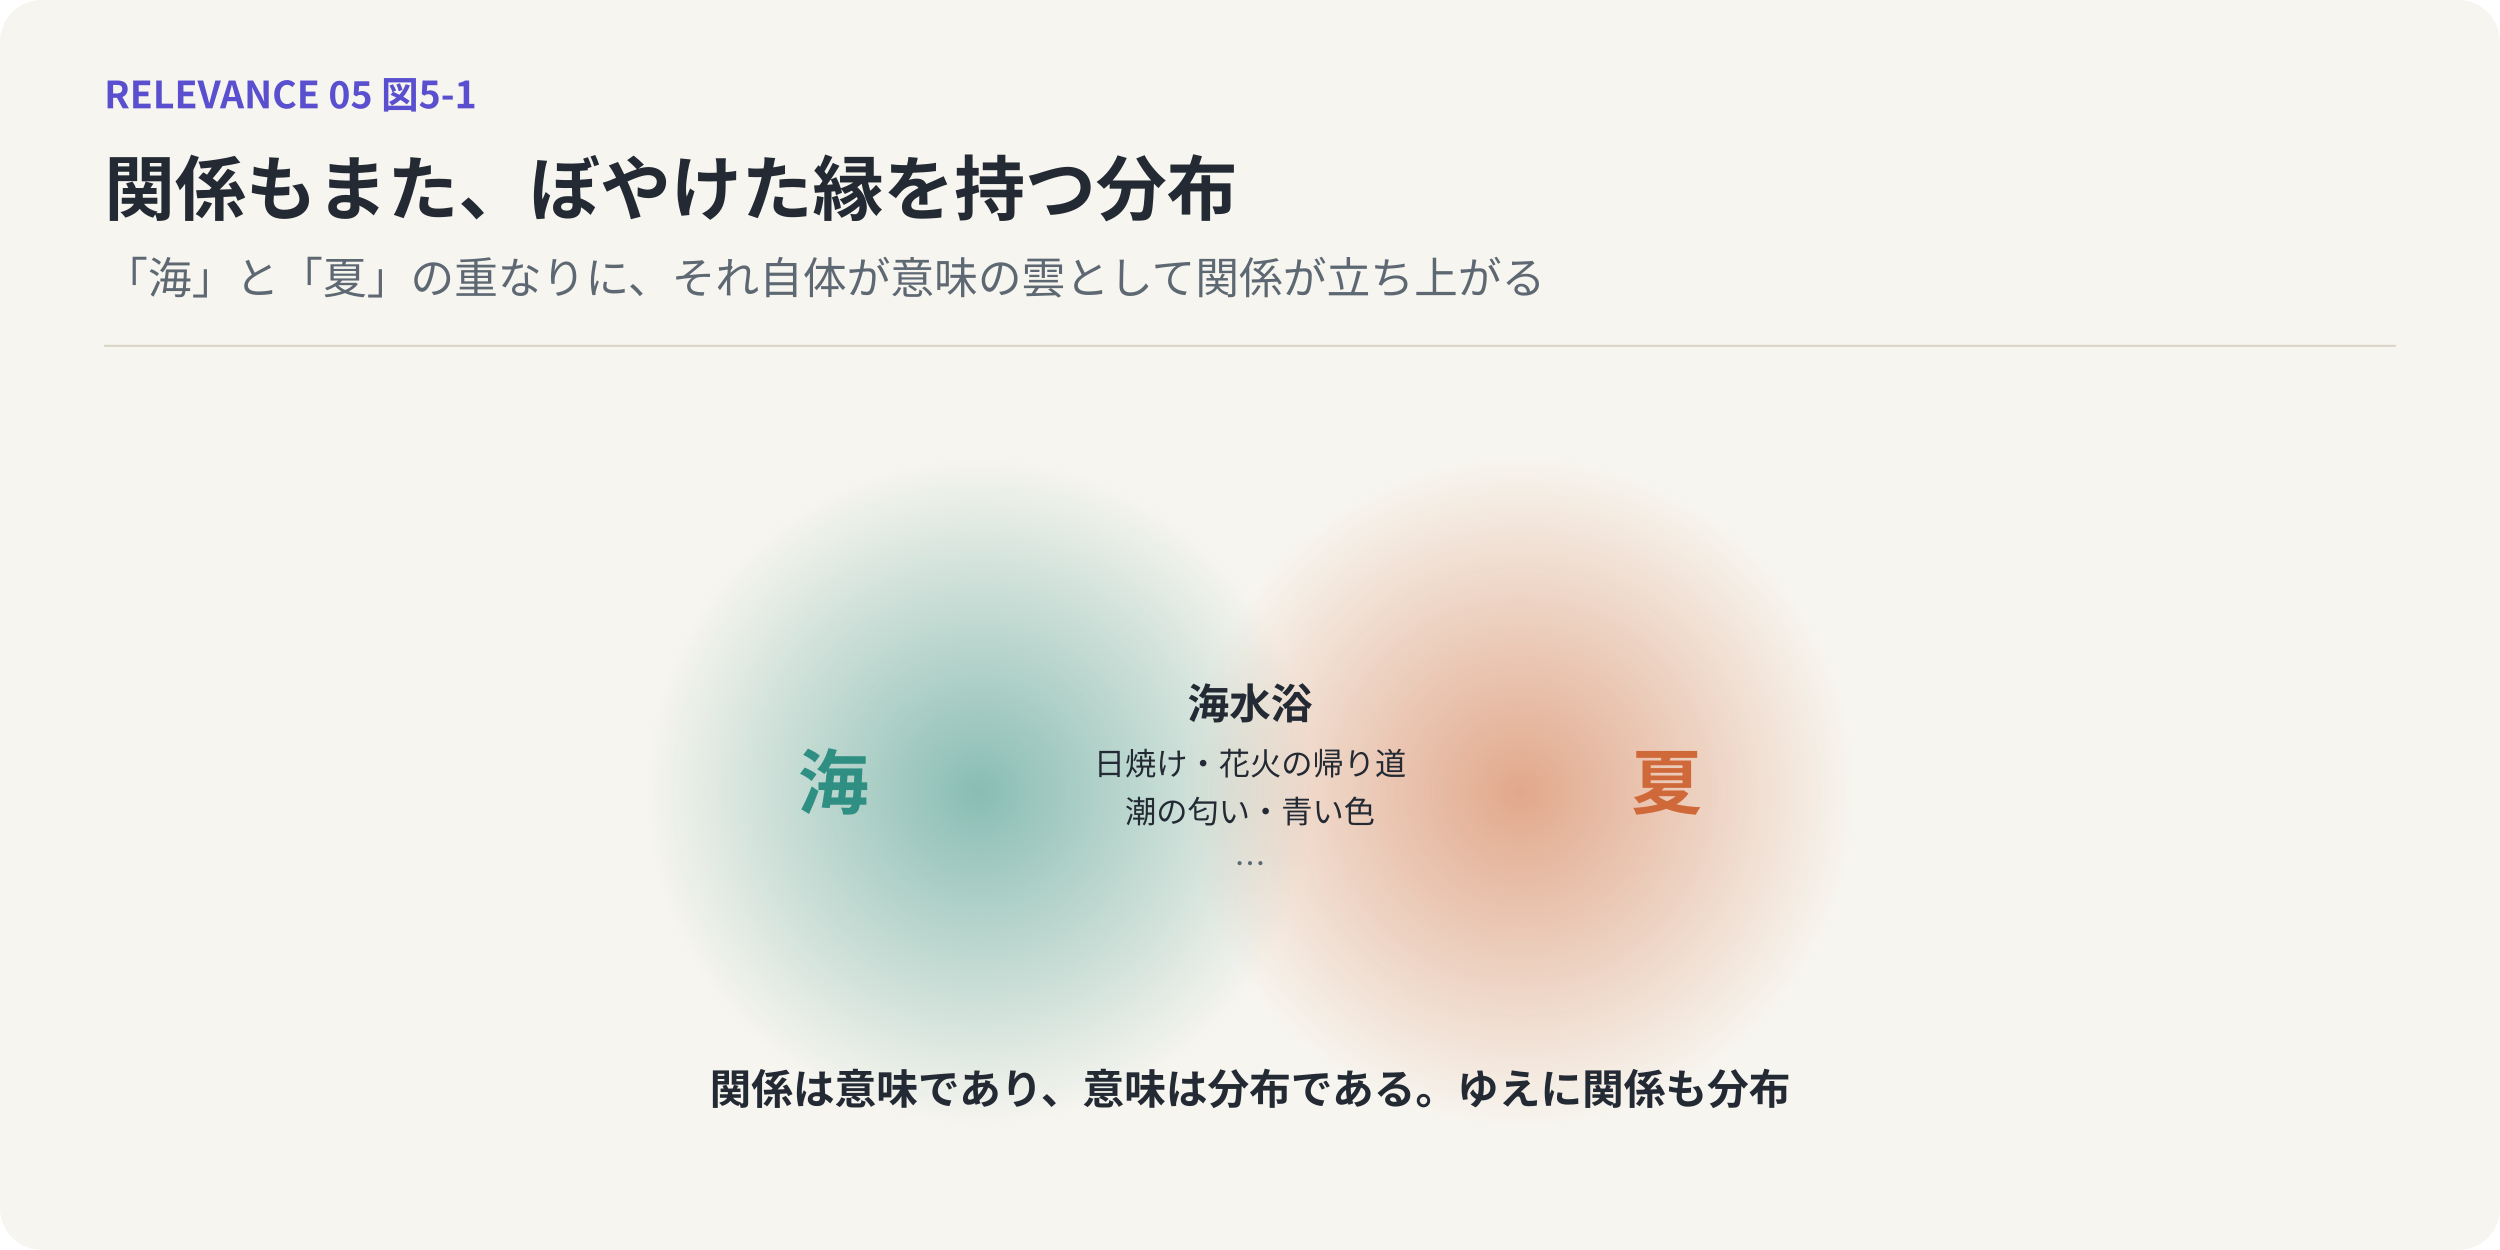
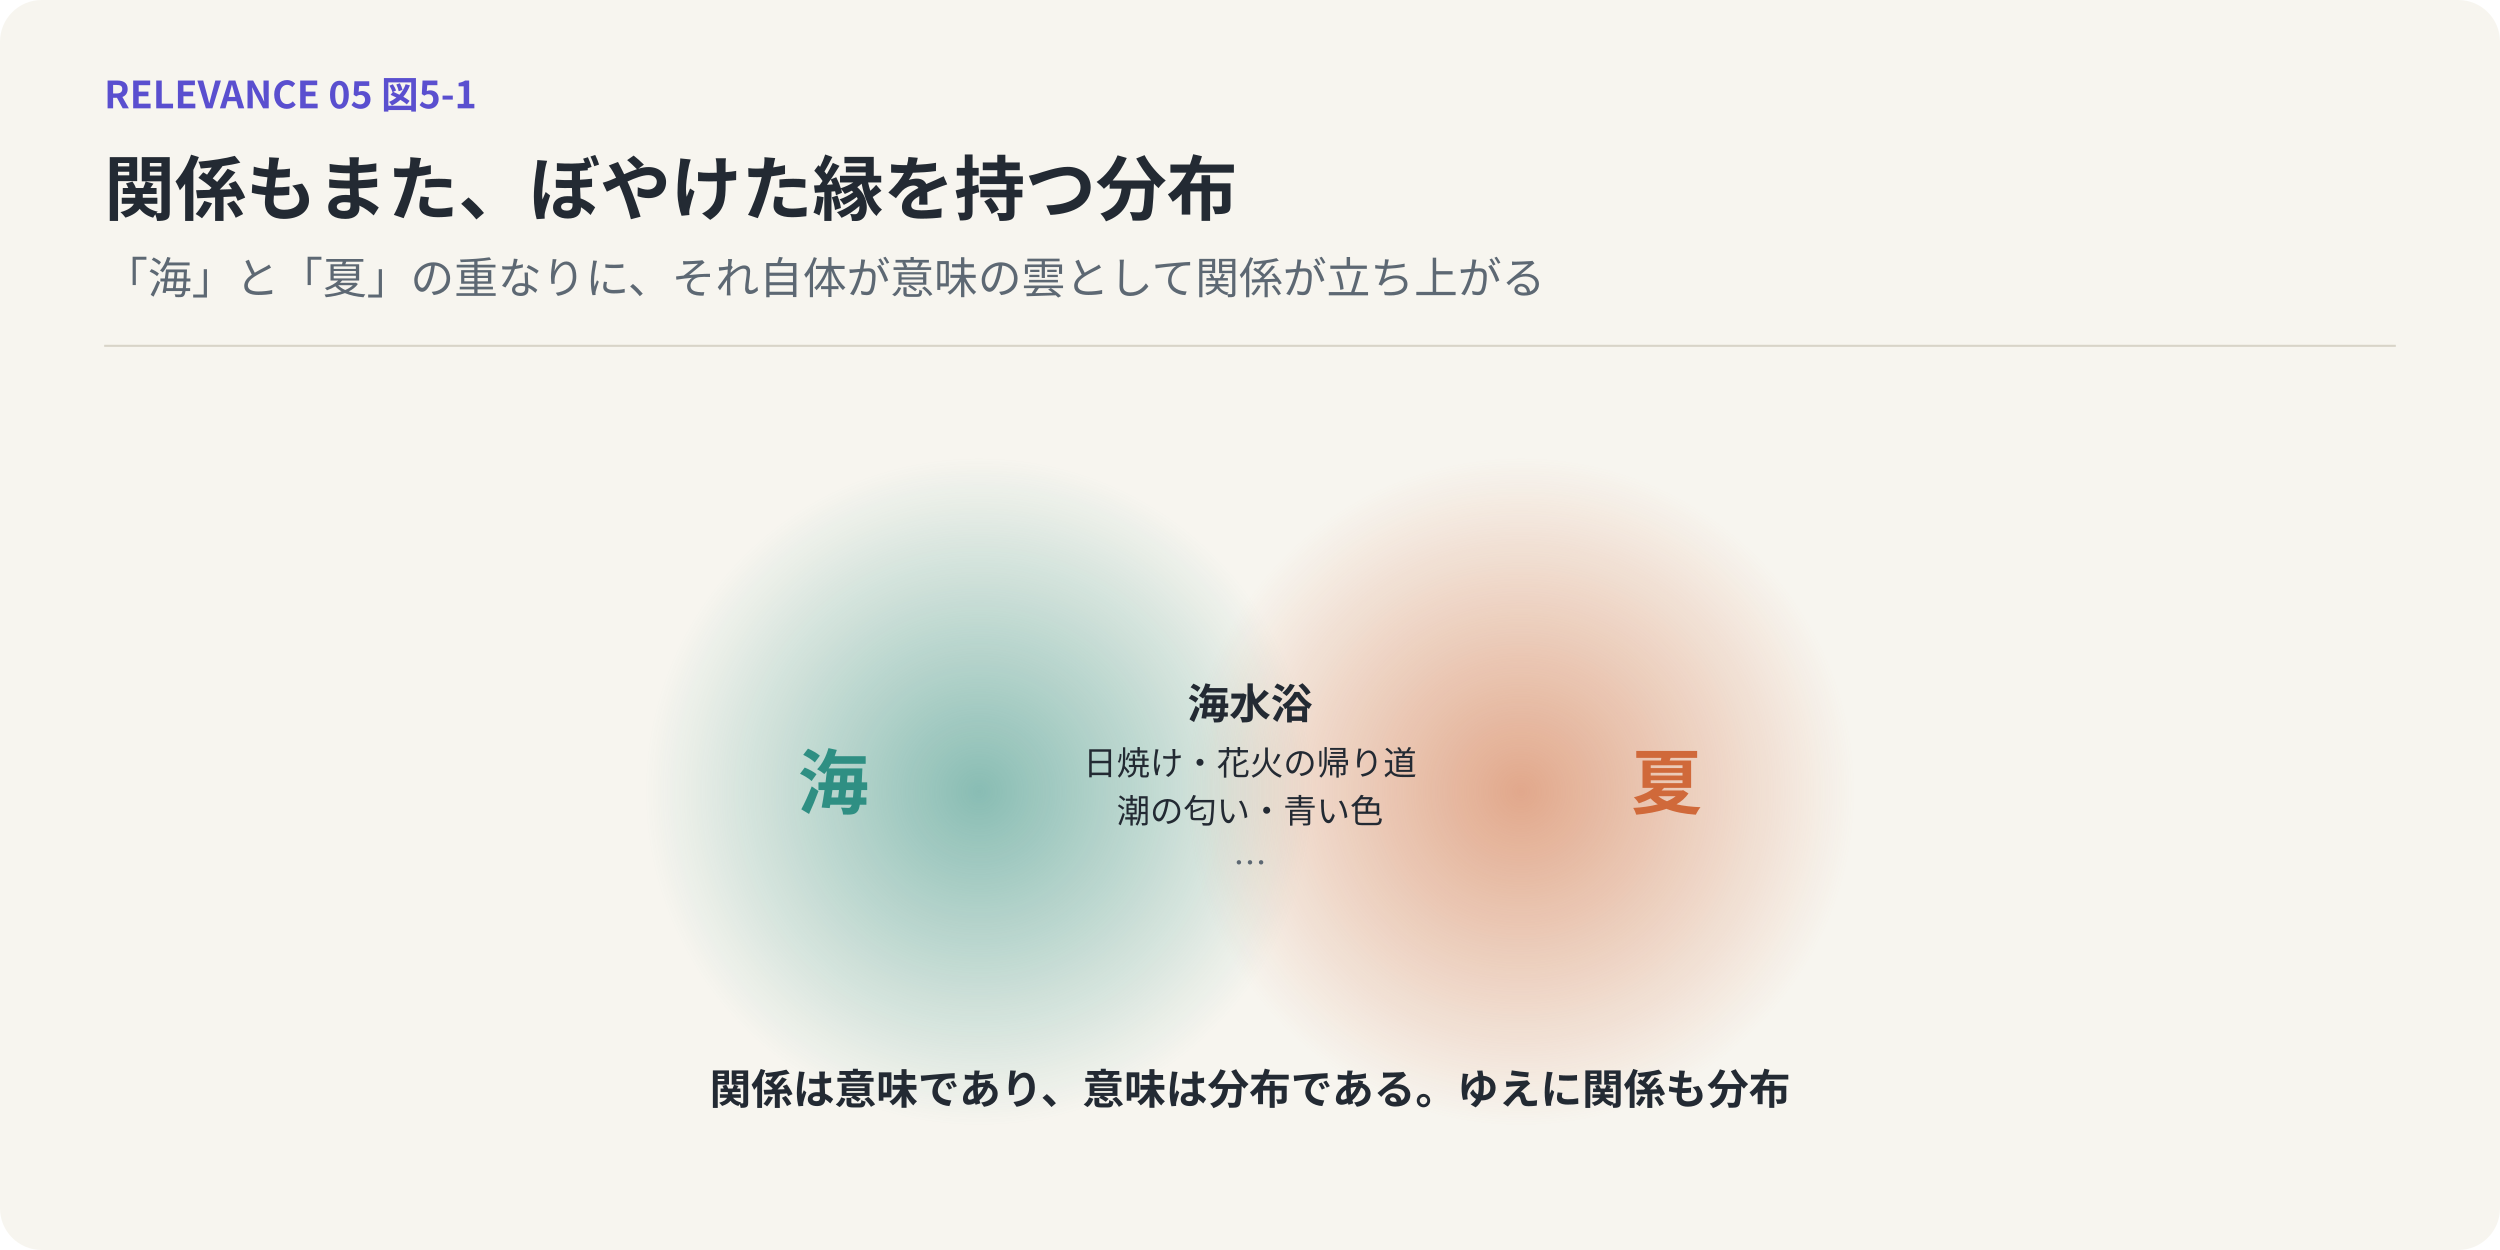
<svg xmlns="http://www.w3.org/2000/svg" width="1200" height="600" viewBox="0 0 1200 600" role="img" aria-labelledby="title desc">
  <defs>
    <marker id="arrow" markerWidth="10" markerHeight="10" refX="8" refY="5" orient="auto-start-reverse">
      <path d="M1,1 L9,5 L1,9" fill="none" stroke="#5d6873" stroke-width="1.4" />
    </marker>
    <radialGradient id="grel05a-1">
      <stop offset="0" stop-color="#2f8f83" stop-opacity="0.55" />
      <stop offset="0.55" stop-color="#2f8f83" stop-opacity="0.25" />
      <stop offset="1" stop-color="#2f8f83" stop-opacity="0" />
    </radialGradient>
    <radialGradient id="grel05a-2">
      <stop offset="0" stop-color="#d0693a" stop-opacity="0.55" />
      <stop offset="0.55" stop-color="#d0693a" stop-opacity="0.25" />
      <stop offset="1" stop-color="#d0693a" stop-opacity="0" />
    </radialGradient>
  </defs>
  <rect width="1200" height="600" rx="20" fill="#f7f5ef" />
  <g font-family="system-ui, -apple-system, &quot;Hiragino Kaku Gothic ProN&quot;, &quot;Noto Sans CJK JP&quot;, Meiryo, sans-serif">
    <text x="50.0" y="52.0" fill="#5a4fcf" font-size="18" text-anchor="start" font-weight="700">RELEVANCE     05     図5-1</text>
    <text x="50.0" y="103.0" fill="#232a33" font-size="34" text-anchor="start" font-weight="700">関係もまた、ぼやけた縁を持つ分布</text>
    <text x="50.0" y="141.0" fill="#5d6873" font-size="21" text-anchor="start" font-weight="400">「海」と「夏」の重なりに、それ自体が意味の雲として関係が立ち上がる</text>
    <line x1="50.0" y1="166.0" x2="1150.0" y2="166.0" stroke="#d8d4c8" stroke-width="1" />
    <circle cx="470.0" cy="380.0" r="160" fill="url(#grel05a-1)" />
    <circle cx="730.0" cy="380.0" r="160" fill="url(#grel05a-2)" />
    <text x="400.0" y="388.0" fill="#2f8f83" font-size="34" text-anchor="middle" font-weight="700">海</text>
    <text x="800.0" y="388.0" fill="#d0693a" font-size="34" text-anchor="middle" font-weight="700">夏</text>
    <text x="600.0" y="345.0" fill="#232a33" font-size="20" text-anchor="middle" font-weight="700">海水浴</text>
-     <text x="600.0" y="372.0" fill="#232a33" font-size="15" text-anchor="middle" font-weight="400">日焼け・花火の帰り道</text>
-     <text x="600.0" y="395.0" fill="#232a33" font-size="15" text-anchor="middle" font-weight="400">潮の匂い・青い色</text>
-     <text x="600.0" y="420.0" fill="#5d6873" font-size="15" text-anchor="middle" font-weight="400">…</text>
+     <text x="600.0" y="372.0" fill="#232a33" font-size="16" text-anchor="middle" font-weight="400">日焼け・花火の帰り道</text>
+     <text x="600.0" y="395.0" fill="#232a33" font-size="16" text-anchor="middle" font-weight="400">潮の匂い・青い色</text>
+     <text x="600.0" y="420.0" fill="#5d6873" font-size="16" text-anchor="middle" font-weight="400">…</text>
    <text x="600.0" y="530.0" fill="#232a33" font-size="20" text-anchor="middle" font-weight="700">関係は意味であり、意味は分布である。ゆえに関係も分布</text>
  </g>
</svg>
